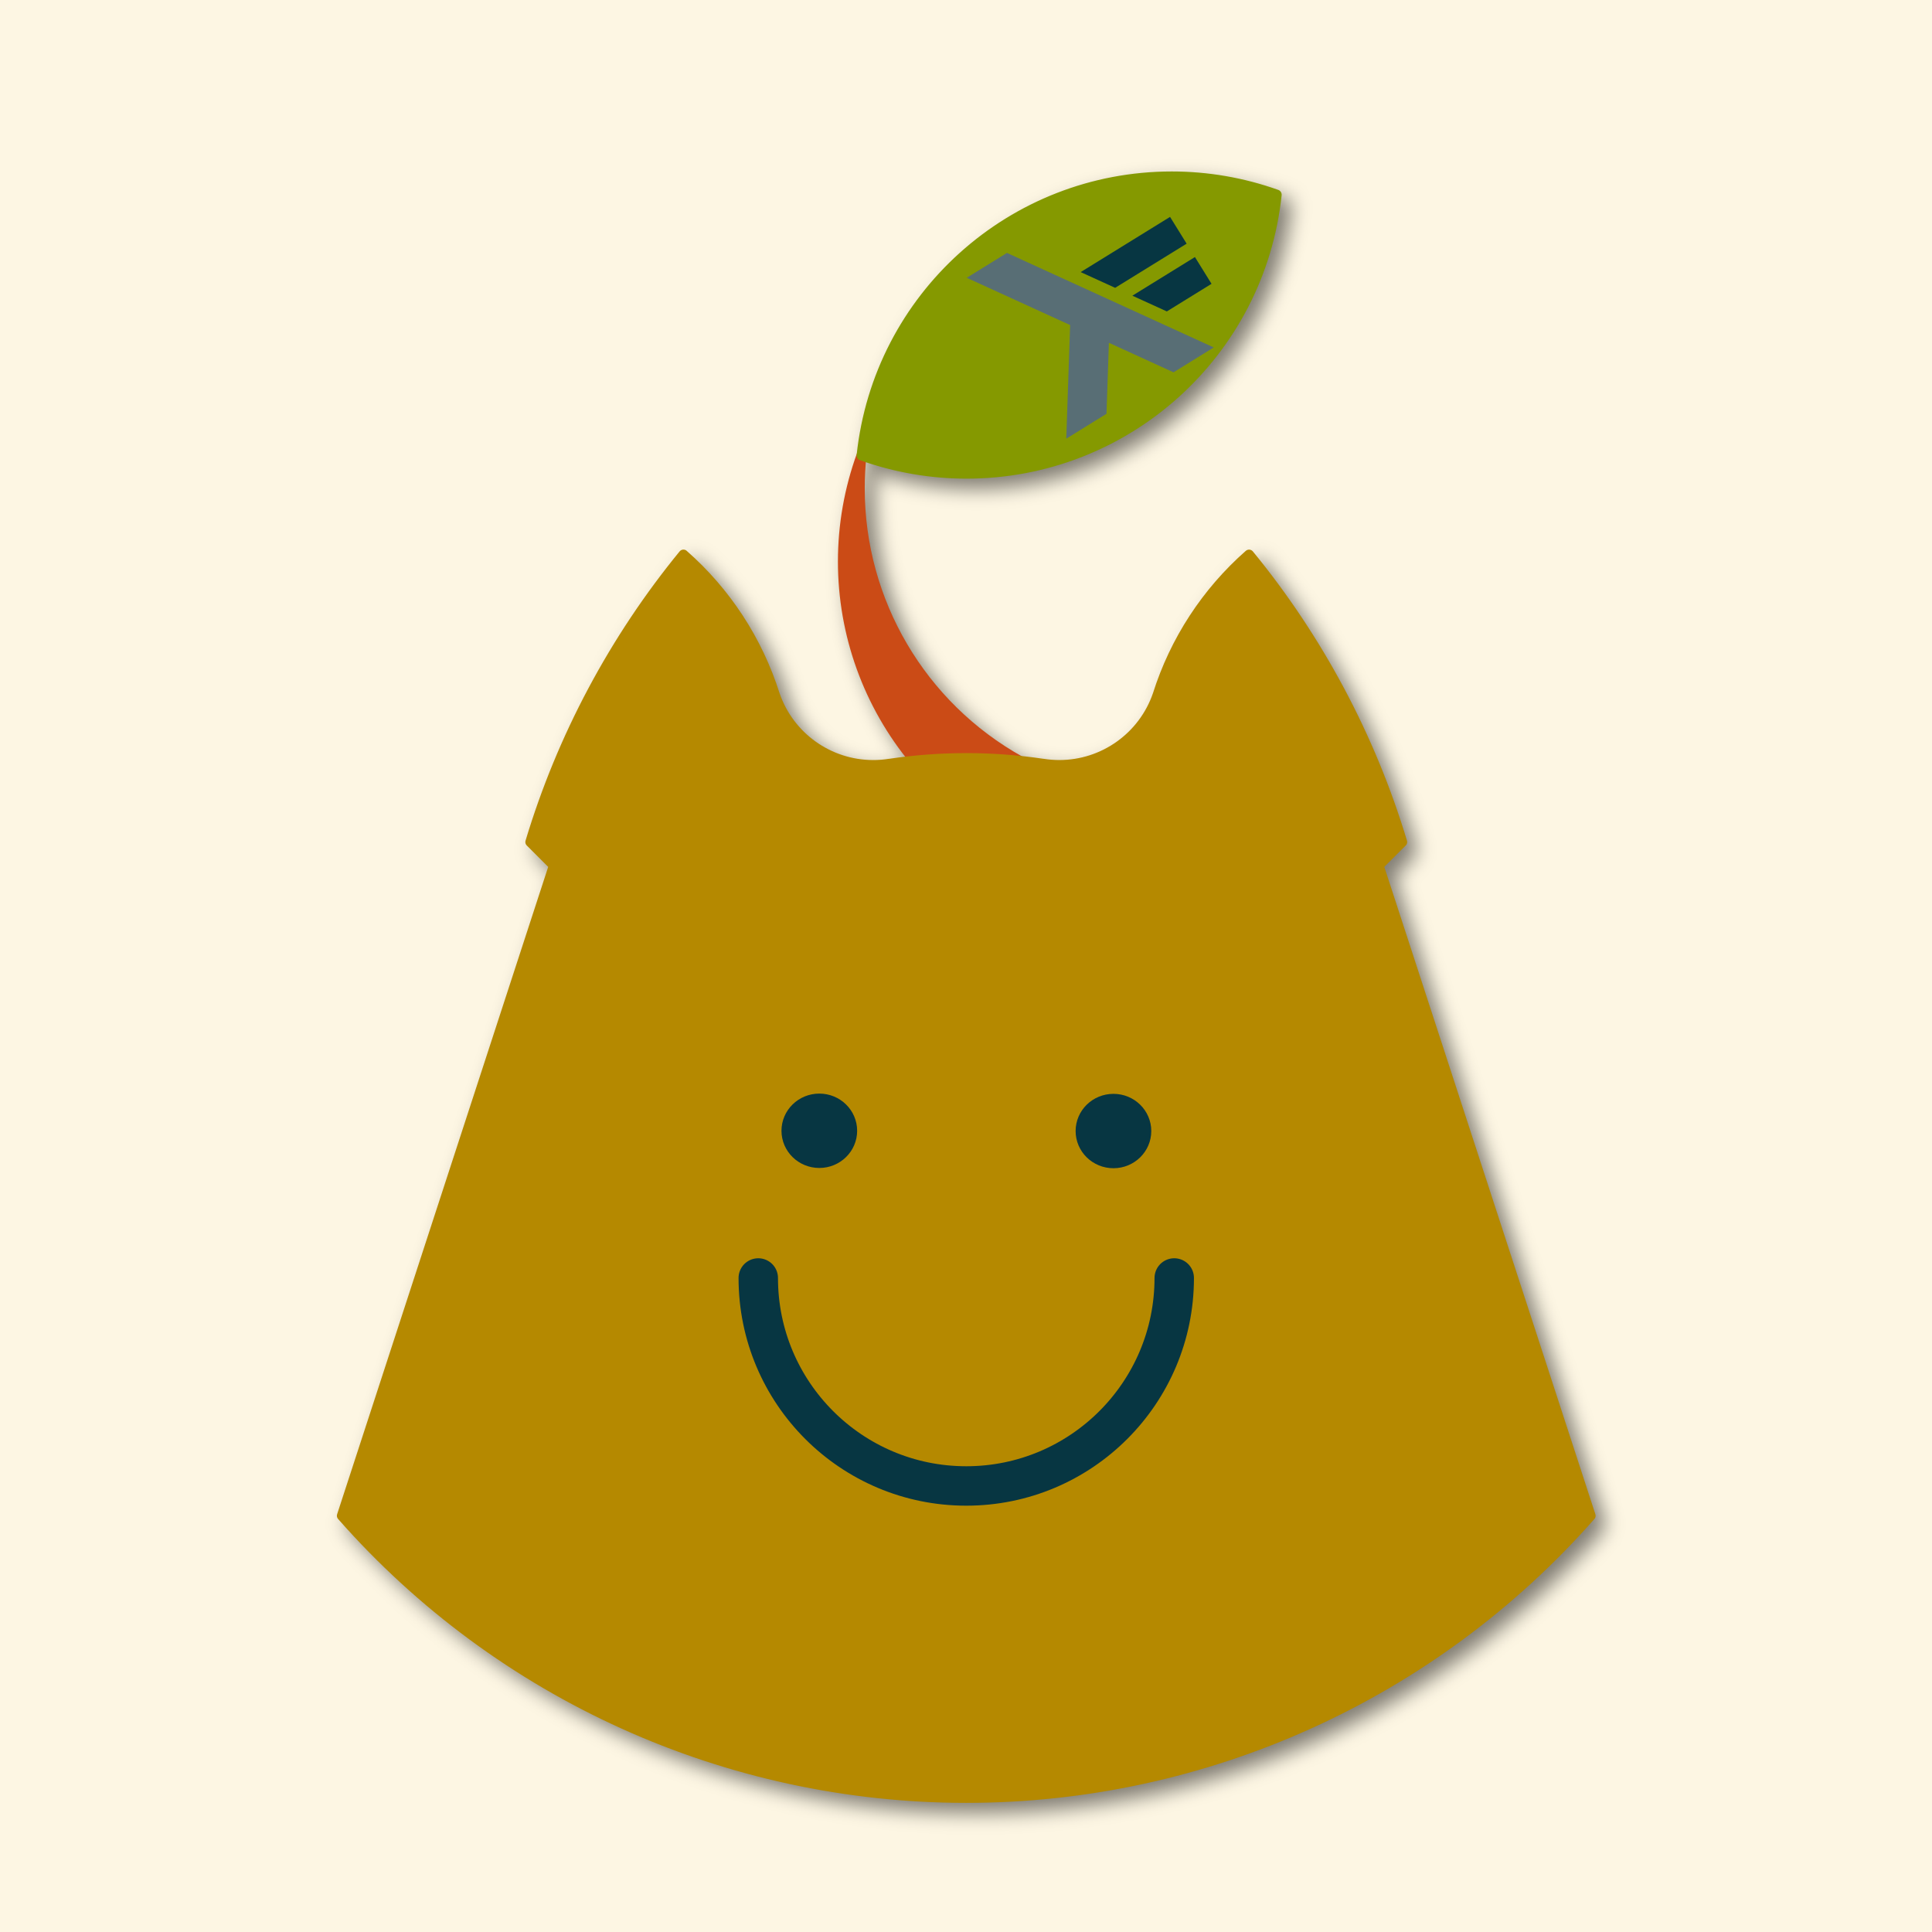
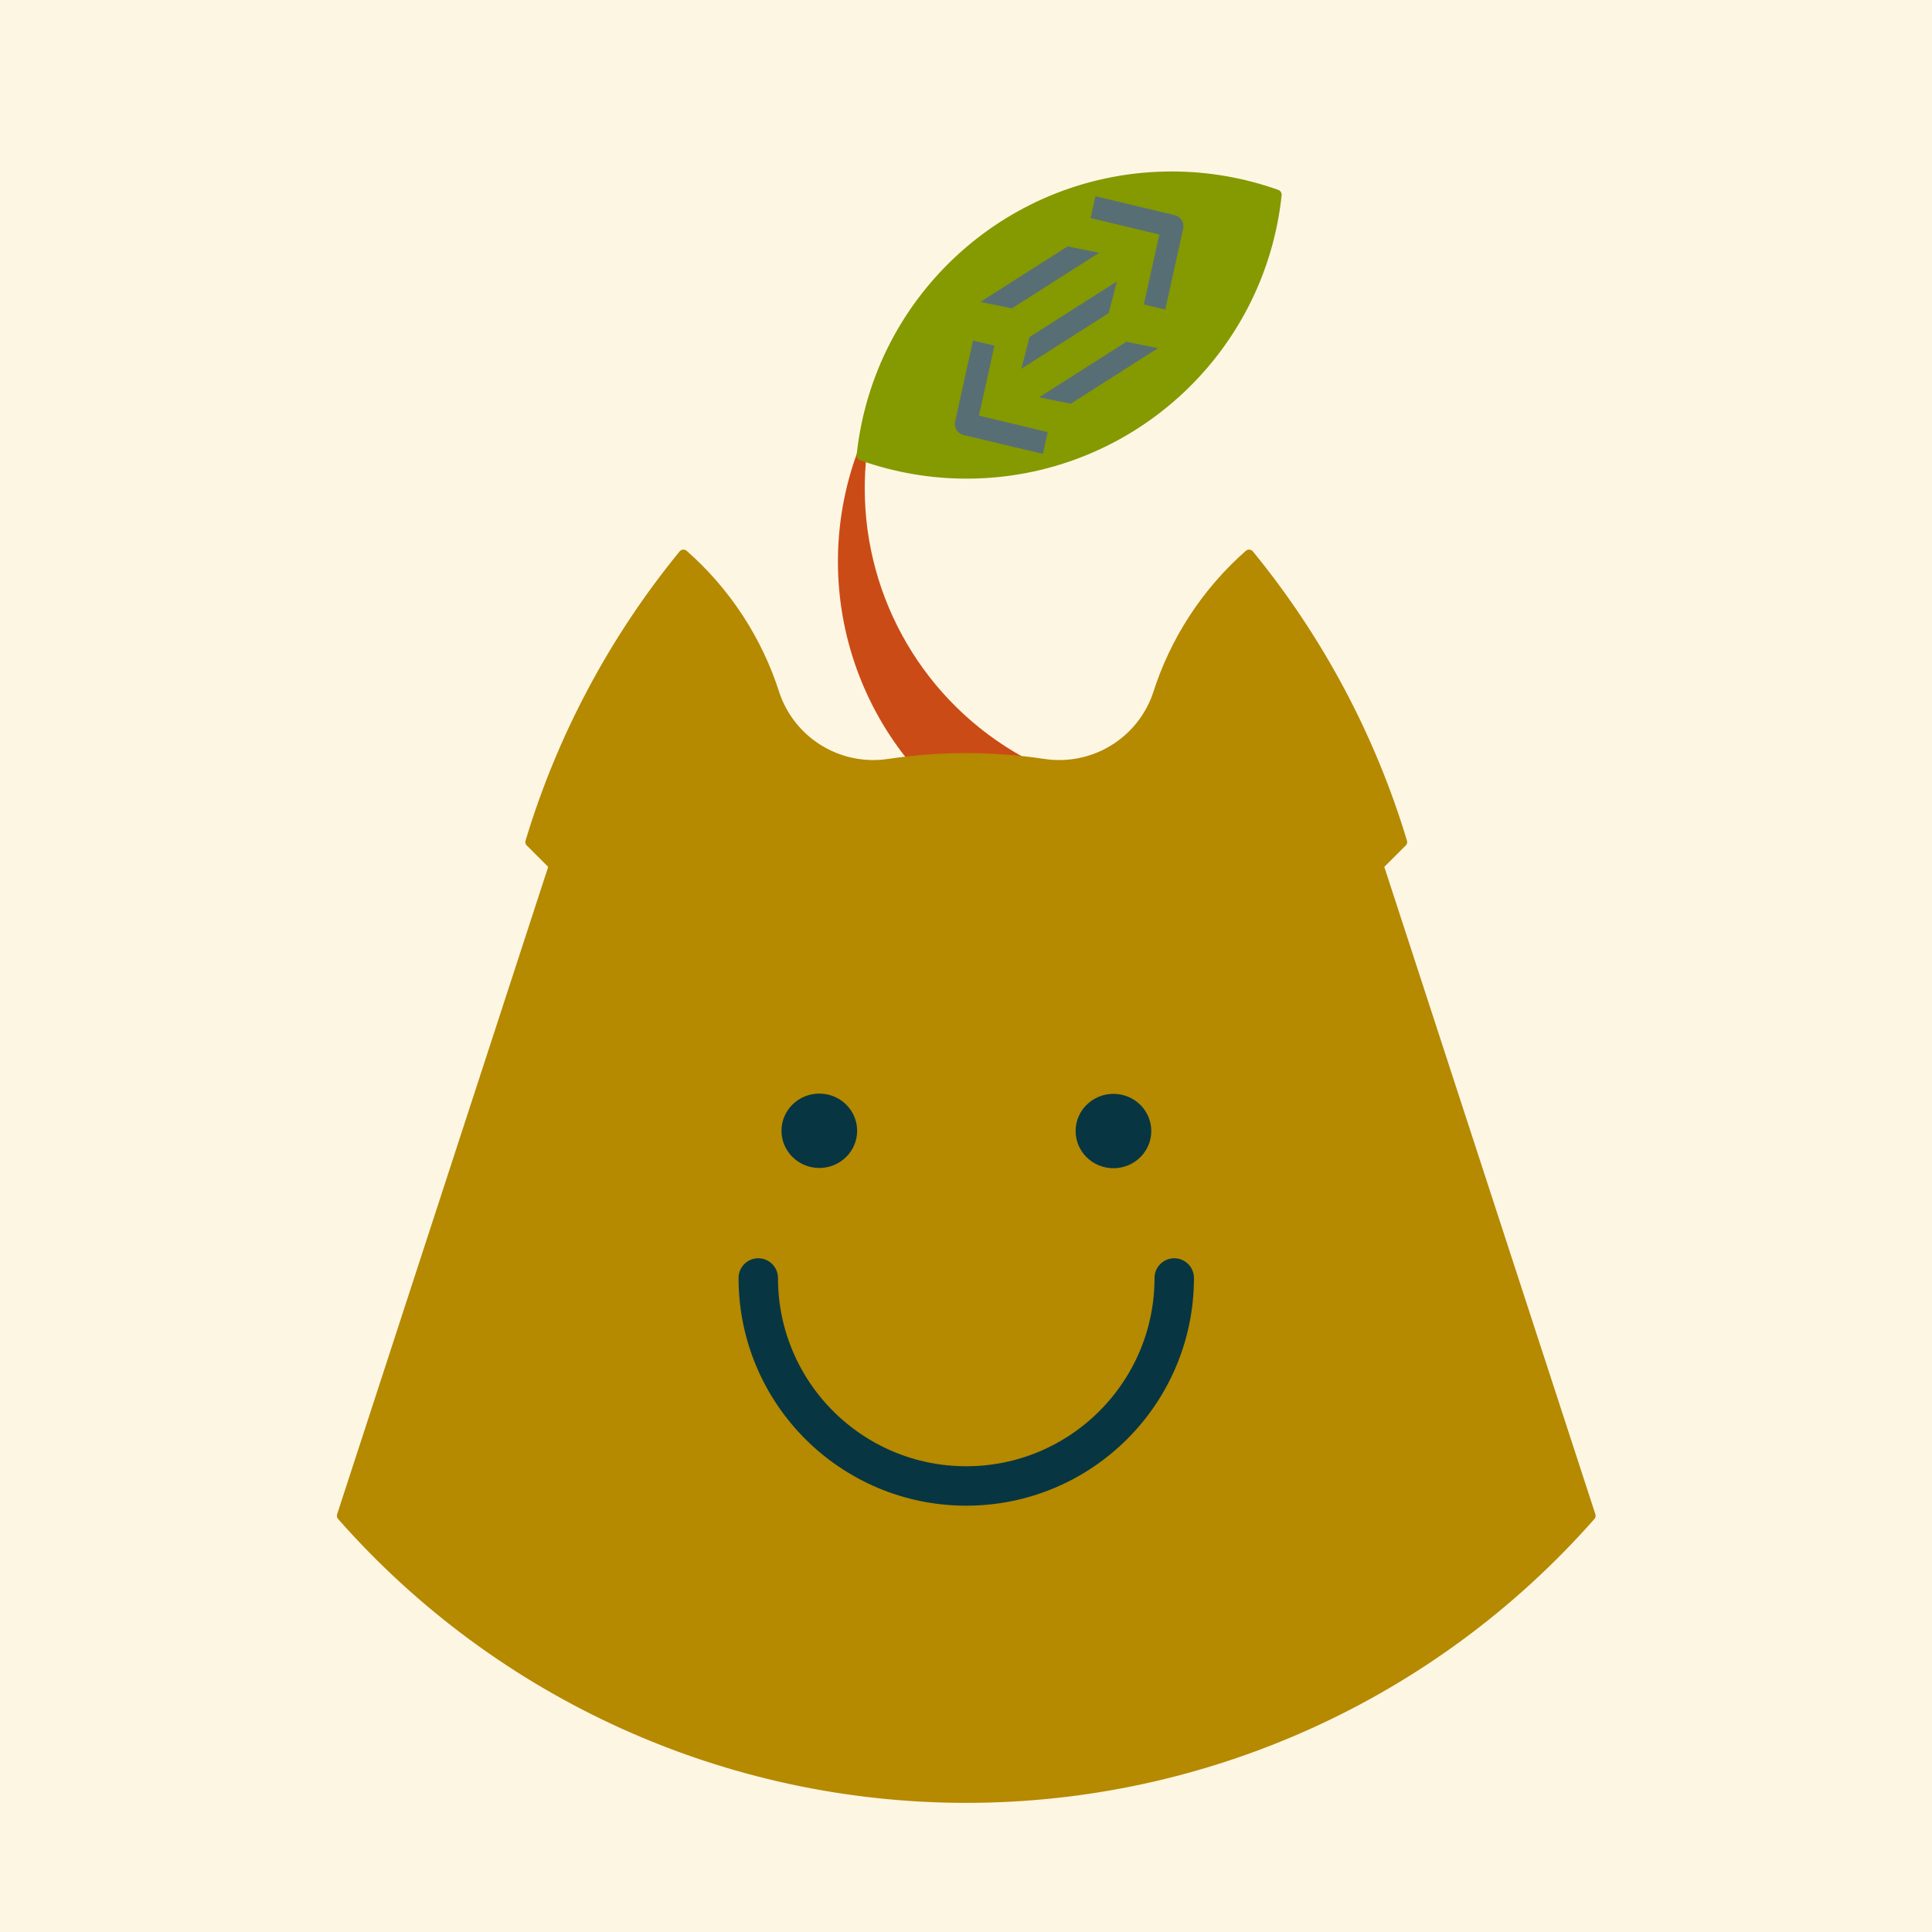
<svg xmlns="http://www.w3.org/2000/svg" xmlns:ns1="http://www.openswatchbook.org/uri/2009/osb" viewBox="0 0 196 196" version="1.1" id="svg28" width="196" height="196">
  <defs id="defs2">
    <linearGradient ns1:paint="solid" id="linearGradient2983">
      <stop id="stop2981" offset="0" style="stop-color:#333333;stop-opacity:1;" />
    </linearGradient>
    <clipPath clipPathUnits="userSpaceOnUse" id="clipPath1642">
      <g id="g1656" transform="matrix(0.136008,-0.0841443,0.0841443,0.136008,75.966,158.3822)" style="stroke-width:23.635;stroke-miterlimit:4;stroke-dasharray:none">
        <g style="fill:#666666;stroke-width:23.635;stroke-miterlimit:4;stroke-dasharray:none" id="g1650">
          <path d="M 0,120 40,60 0,0 h 30 l 40,60 -40,60" id="path1644" style="stroke-width:23.635;stroke-miterlimit:4;stroke-dasharray:none" />
          <path d="M 136.667,85 123.333,65 H 170 v 20" id="path1646" style="stroke-width:23.635;stroke-miterlimit:4;stroke-dasharray:none" />
          <path d="M 116.667,55 103.333,35 H 170 v 20" id="path1648" style="stroke-width:23.635;stroke-miterlimit:4;stroke-dasharray:none" />
        </g>
        <g style="fill:#999999;stroke-width:23.635;stroke-miterlimit:4;stroke-dasharray:none" id="g1654">
          <path d="M 40,120 80,60 40,0 h 30 l 80,120 H 120 L 95,82.5 70,120" id="path1652" style="stroke-width:23.635;stroke-miterlimit:4;stroke-dasharray:none" />
        </g>
      </g>
    </clipPath>
    <clipPath clipPathUnits="userSpaceOnUse" id="clipPath1720">
      <path id="path1722" style="opacity:0.249;fill:#000080;fill-rule:evenodd;stroke:#cb4b16;stroke-width:0.1;stroke-linecap:square;stroke-miterlimit:4;stroke-dasharray:none;stop-color:#000000" d="M 0.006,-55.035 73.113,61.838 17.099,152.377 51.703,173.786 97.174,100.289 116.203,130.716 195.466,185.11 79.274,-0.624 Z" />
    </clipPath>
    <clipPath clipPathUnits="userSpaceOnUse" id="clipPath1757">
      <rect style="opacity:0.249;fill:#000080;fill-rule:evenodd;stroke:#cb4b16;stroke-width:0.1;stroke-linecap:square;stroke-miterlimit:4;stroke-dasharray:none;stop-color:#000000" id="rect1759" width="170.855" height="82.034" x="37.256" y="-147.814" transform="rotate(57.52956)" />
    </clipPath>
-     <filter style="color-interpolation-filters:sRGB;" id="filter1086">
-       <feFlood flood-opacity="0.498" flood-color="rgb(0,0,0)" result="flood" id="feFlood1076" />
-       <feComposite in="flood" in2="SourceGraphic" operator="in" result="composite1" id="feComposite1078" />
-       <feGaussianBlur in="composite1" stdDeviation="1" result="blur" id="feGaussianBlur1080" />
-       <feOffset dx="1" dy="1" result="offset" id="feOffset1082" />
-       <feComposite in="SourceGraphic" in2="offset" operator="over" result="composite2" id="feComposite1084" />
-     </filter>
  </defs>
  <g id="layer4" style="display:inline" transform="translate(16.6687,-126.8343)">
    <rect style="display:inline;opacity:1;fill:#fdf6e3;fill-opacity:1;stroke:none;stroke-width:1;stroke-linecap:round" id="rect992" width="196" height="196" x="-16.669" y="126.834" />
  </g>
-   <g id="g3035" style="display:none;opacity:1" transform="translate(16.6687,-126.8343)">
+   <g id="g3035" style="display:inline;opacity:1" transform="translate(16.6687,-126.8343)">
    <path style="display:inline;opacity:0.253;fill:none;stroke:#000000;stroke-width:1;stroke-linecap:round;stroke-miterlimit:4;stroke-dasharray:none" d="m 187.687,-211.195 v -105.5 h 105.5 v 105.5 z" id="path991" />
    <path style="display:inline;opacity:0.253;fill:none;stroke:#000000;stroke-width:1;stroke-linecap:round;stroke-miterlimit:4;stroke-dasharray:none" d="m 177.137,-253.395 a 10.55,10.55 0 0 1 10.55,10.55 10.55,10.55 0 0 1 -10.55,10.55 10.55,10.55 0 0 1 -10.55,-10.55 10.55,10.55 0 0 1 10.55,-10.55" id="path989" />
    <path style="display:inline;opacity:0.253;fill:none;stroke:#000000;stroke-width:1;stroke-linecap:round;stroke-miterlimit:4;stroke-dasharray:none" d="m 166.587,-232.295 v -21.1 h 21.1 v 21.1 z" id="path986" />
    <path style="display:inline;opacity:0.253;fill:none;stroke:#000000;stroke-width:1;stroke-linecap:round;stroke-miterlimit:4;stroke-dasharray:none" d="m 208.787,-211.195 a 84.4,84.4 0 0 1 84.4,84.4 84.4,84.4 0 0 1 -84.4,84.4 84.4,84.4 0 0 1 -84.4,-84.4 84.4,84.4 0 0 1 84.4,-84.4" id="path984" />
    <path style="display:inline;opacity:0.253;fill:none;stroke:#000000;stroke-width:1;stroke-linecap:round;stroke-miterlimit:4;stroke-dasharray:none" d="m 156.037,-316.695 a 31.65,31.65 0 0 1 31.65,31.65 31.65,31.65 0 0 1 -31.65,31.65 31.65,31.65 0 0 1 -31.65,-31.65 31.65,31.65 0 0 1 31.65,-31.65" id="path982" />
    <path style="display:inline;opacity:0.253;fill:none;stroke:#000000;stroke-width:1;stroke-linecap:round;stroke-miterlimit:4;stroke-dasharray:none" d="m 145.487,-253.395 a 21.1,21.1 0 0 1 21.1,21.1 21.1,21.1 0 0 1 -21.1,21.1 21.1,21.1 0 0 1 -21.1,-21.1 21.1,21.1 0 0 1 21.1,-21.1" id="path980" />
    <path style="display:inline;opacity:0.253;fill:none;stroke:#000000;stroke-width:1;stroke-linecap:round;stroke-miterlimit:4;stroke-dasharray:none" d="M 124.387,-42.395 V -211.195 H 293.187 V -42.395 Z" id="path978" />
    <path style="display:inline;opacity:0.253;fill:none;stroke:#000000;stroke-width:1;stroke-linecap:round;stroke-miterlimit:4;stroke-dasharray:none" d="m 124.387,-253.395 v -63.3 h 63.3 v 63.3 z" id="path976" />
    <path style="display:inline;opacity:0.253;fill:none;stroke:#000000;stroke-width:1;stroke-linecap:round;stroke-miterlimit:4;stroke-dasharray:none" d="m 124.387,-211.195 v -42.2 h 42.2 v 42.2 z" id="path3033" />
    <circle cy="204.172" cx="32.822" id="ellipse1112" style="display:inline;opacity:0.15;fill:none;stroke:#000000;stroke-width:1;stroke-linecap:round;stroke-miterlimit:4;stroke-dasharray:none" r="0" />
    <circle cy="204.172" cx="32.822" id="ellipse1114" style="display:inline;opacity:0.15;fill:none;stroke:#000000;stroke-width:1;stroke-linecap:round;stroke-miterlimit:4;stroke-dasharray:none" r="0" />
    <path style="display:inline;opacity:0.253;fill:none;stroke:#000000;stroke-width:1;stroke-linecap:round;stroke-miterlimit:4;stroke-dasharray:none" d="m 187.687,-211.195 v -105.5 h 105.5 v 105.5 z" id="path936" />
    <path style="display:inline;opacity:0.253;fill:none;stroke:#000000;stroke-width:1;stroke-linecap:round;stroke-miterlimit:4;stroke-dasharray:none" d="m 208.787,-211.195 a 84.4,84.4 0 0 1 84.4,84.4 84.4,84.4 0 0 1 -84.4,84.4 84.4,84.4 0 0 1 -84.4,-84.4 84.4,84.4 0 0 1 84.4,-84.4" id="path938" />
  </g>
  <g id="g997" style="display:none" transform="translate(16.6687,-126.8343)">
    <ellipse style="display:inline;opacity:0.15;fill:none;stroke:#000000;stroke-width:1;stroke-linecap:round;stroke-miterlimit:4;stroke-dasharray:none" id="ellipse943" cx="81.331" cy="224.834" rx="84.4" ry="84.4" />
    <path d="m 124.387,-211.195 v -42.2 h 42.2 v 42.2 z m 0,-42.2 v -63.3 h 63.3 v 63.3 z m 0,211 v -168.8 h 168.8 v 168.8 z m 21.1,-211 a 21.1,21.1 0 0 1 21.1,21.1 21.1,21.1 0 0 1 -21.1,21.1 21.1,21.1 0 0 1 -21.1,-21.1 21.1,21.1 0 0 1 21.1,-21.1 m 10.55,-63.3 a 31.65,31.65 0 0 1 31.65,31.65 31.65,31.65 0 0 1 -31.65,31.65 31.65,31.65 0 0 1 -31.65,-31.65 31.65,31.65 0 0 1 31.65,-31.65 m 52.75,105.5 a 84.4,84.4 0 0 1 84.4,84.4 84.4,84.4 0 0 1 -84.4,84.4 84.4,84.4 0 0 1 -84.4,-84.4 84.4,84.4 0 0 1 84.4,-84.4 m -42.2,-21.1 v -21.1 h 21.1 v 21.1 z m 10.55,-21.1 a 10.55,10.55 0 0 1 10.55,10.55 10.55,10.55 0 0 1 -10.55,10.55 10.55,10.55 0 0 1 -10.55,-10.55 10.55,10.55 0 0 1 10.55,-10.55 m 10.55,42.2 v -105.5 h 105.5 v 105.5 z m 52.75,-105.5 a 52.75,52.75 0 0 1 52.75,52.75 52.75,52.75 0 0 1 -52.75,52.75 52.75,52.75 0 0 1 -52.75,-52.75 52.75,52.75 0 0 1 52.75,-52.75" style="display:inline;opacity:0.253;fill:none;stroke:#000000;stroke-width:1;stroke-linecap:round;stroke-miterlimit:4;stroke-dasharray:none" id="path973" />
  </g>
  <g id="layer14" style="display:none" transform="translate(16.6687,-126.8343)">
    <g id="layer11" style="display:inline">
      <ellipse style="display:inline;opacity:0.15;fill:none;stroke:#000000;stroke-width:1;stroke-linecap:round;stroke-miterlimit:4;stroke-dasharray:none" id="ellipse1210" cx="100.488" cy="183.799" rx="31.65" ry="31.65" />
      <ellipse style="display:inline;opacity:0.15;fill:none;stroke:#000000;stroke-width:1;stroke-linecap:round;stroke-miterlimit:4;stroke-dasharray:none" id="ellipse1213" cx="102.208" cy="176.38" rx="31.65" ry="31.65" />
    </g>
    <g id="layer6" style="display:inline">
      <ellipse style="display:inline;opacity:0.15;fill:none;stroke:#000000;stroke-width:1;stroke-linecap:round;stroke-miterlimit:4;stroke-dasharray:none" id="ellipse1076" cx="102.208" cy="176.38" rx="31.65" ry="31.65" />
      <ellipse ry="31.65" rx="31.65" cy="143.243" cx="81.383" id="ellipse1078" style="display:inline;opacity:0.15;fill:none;stroke:#000000;stroke-width:1;stroke-linecap:round;stroke-miterlimit:4;stroke-dasharray:none" />
      <ellipse style="display:inline;opacity:0.15;fill:none;stroke:#000000;stroke-width:1;stroke-linecap:round;stroke-miterlimit:4;stroke-dasharray:none" id="ellipse1282" cx="100.488" cy="183.799" rx="31.65" ry="31.65" />
    </g>
    <g id="layer7" style="display:inline">
      <ellipse style="display:inline;opacity:0.15;fill:none;stroke:#000000;stroke-width:1;stroke-linecap:round;stroke-miterlimit:4;stroke-dasharray:none" id="ellipse1000" cx="81.357" cy="256.484" rx="52.75" ry="52.75" />
      <ellipse style="display:inline;opacity:0.15;fill:none;stroke:#000000;stroke-width:1;stroke-linecap:round;stroke-miterlimit:4;stroke-dasharray:none" id="ellipse1002" cx="81.357" cy="224.834" rx="84.4" ry="84.4" />
      <ellipse style="display:inline;opacity:0.15;fill:none;stroke:#000000;stroke-width:1;stroke-linecap:round;stroke-miterlimit:4;stroke-dasharray:none" id="ellipse1004" cx="81.357" cy="256.484" rx="21.1" ry="21.1" />
      <path style="display:inline;opacity:0.15;fill:#ff00ff;stroke:#000000;stroke-width:1px;stroke-linecap:butt;stroke-linejoin:miter;stroke-opacity:1" d="m 81.357,412.663 1e-6,-312.357" id="path1006" />
      <path d="M 90.242,203.868" style="display:inline;opacity:0.15;fill:none;stroke:#000000;stroke-width:1;stroke-linecap:round;stroke-miterlimit:4;stroke-dasharray:none;stroke-opacity:1" id="path1008" />
      <path id="path1010" d="M 69.065,203.705" style="display:inline;opacity:0.15;fill:none;stroke:#000000;stroke-width:1;stroke-linecap:round;stroke-miterlimit:4;stroke-dasharray:none;stroke-opacity:1" />
      <ellipse style="display:inline;opacity:0.15;fill:none;stroke:#000000;stroke-width:1;stroke-linecap:round;stroke-miterlimit:4;stroke-dasharray:none" id="ellipse1012" cx="-44.769" cy="236.588" rx="84.4" ry="84.4" transform="scale(-1,1)" />
      <path style="display:inline;opacity:0.15;fill:#ff00ff;stroke:#000000;stroke-width:1px;stroke-linecap:butt;stroke-linejoin:miter;stroke-opacity:1" d="M -29.078,146.049 191.792,366.919" id="path1014" />
      <ellipse ry="31.65" rx="31.65" cy="206.858" cx="31.765" id="ellipse1016" style="display:inline;opacity:0.15;fill:none;stroke:#000000;stroke-width:1;stroke-linecap:round;stroke-miterlimit:4;stroke-dasharray:none" />
      <ellipse style="display:inline;opacity:0.15;fill:none;stroke:#000000;stroke-width:1;stroke-linecap:round;stroke-miterlimit:4;stroke-dasharray:none" id="ellipse1018" cx="117.945" cy="236.588" rx="84.4" ry="84.4" />
      <path style="display:inline;opacity:0.15;fill:#ff00ff;stroke:#000000;stroke-width:1px;stroke-linecap:butt;stroke-linejoin:miter;stroke-opacity:1" d="M 191.792,146.049 -29.078,366.919" id="path1020" />
      <ellipse ry="31.65" rx="31.65" cy="206.858" cx="-130.949" id="ellipse1022" style="display:inline;opacity:0.15;fill:none;stroke:#000000;stroke-width:1;stroke-linecap:round;stroke-miterlimit:4;stroke-dasharray:none" transform="scale(-1,1)" />
      <path style="display:inline;opacity:0.15;fill:none;stroke:#000000;stroke-width:1;stroke-linecap:round;stroke-miterlimit:4;stroke-dasharray:none" d="m 71.92,183.34 a 10.55,10.55 0 0 1 10.55,10.55 10.55,10.55 0 0 1 -10.55,10.55 A 10.55,10.55 0 0 1 61.37,193.89 10.55,10.55 0 0 1 71.92,183.34" id="path1024" />
      <path style="display:inline;opacity:0.15;fill:none;stroke:#000000;stroke-width:1;stroke-linecap:round;stroke-miterlimit:4;stroke-dasharray:none" d="m 90.794,183.34 a 10.55,10.55 0 0 0 -10.55,10.55 10.55,10.55 0 0 0 10.55,10.55 10.55,10.55 0 0 0 10.55,-10.55 A 10.55,10.55 0 0 0 90.794,183.34" id="path979" />
    </g>
  </g>
  <g id="layer2" style="display:inline;opacity:1" transform="translate(16.6687,-126.8343)">
    <g id="g979" style="display:inline">
      <g id="layer12" style="display:inline" />
-       <g id="layer13" style="display:inline" />
+       <g id="layer13" style="display:inline">
+         <path id="path1253" style="display:inline;opacity:1;fill:none;stroke:#cb4b16;stroke-width:1;stroke-linecap:round;stroke-miterlimit:4;stroke-dasharray:none;stroke-opacity:1" d="m 86.821,204.038 a 31.65,31.65 0 0 1 -16.263,-27.658 31.65,31.65 0 0 1 0.182,-3.39 m 5.384,31.011 a 31.65,31.65 0 0 1 -7.286,-20.202 31.65,31.65 0 0 1 1.903,-10.809" />
+       </g>
+       <path style="opacity:1;fill:#cb4b16;fill-opacity:1;fill-rule:evenodd;stroke:none;stroke-width:2;stroke-linecap:round;stroke-linejoin:miter;stroke-miterlimit:4;stroke-dasharray:none;stroke-opacity:1;stop-color:#000000" d="m 74.862,202.375 c -1.36,-1.804 -2.125,-3.189 -3.106,-5.3 -2.686,-5.784 -3.559,-12.202 -2.486,-18.489 0.11,-0.647 1.068,-3.976 1.102,-4.066 0.027,-0.071 0.202,2.747 0.205,2.941 0.015,1.063 0.172,2.814 0.433,4.248 0.544,2.985 1.187,5.33 2.518,8.058 1.435,2.94 2.807,5.226 5.075,7.699 1.502,1.638 3.82,3.76 5.596,4.943 0.282,0.188 2.587,1.602 2.58,1.608 -4.85,-0.087 -5.83,-0.112 -10.661,-0.02 l -0.545,-0.677 z" id="path1270" />
    </g>
    <g id="g1057" style="display:inline">
-       <g id="layer8" style="display:inline" />
-       <g id="layer9" style="display:inline" />
-       <g id="g1137" style="display:inline" />
+       <g id="layer8" style="display:inline">
+         <path style="opacity:1;fill:#859900;fill-opacity:1;fill-rule:evenodd;stroke:none;stroke-width:1;stroke-linecap:round;stroke-linejoin:miter;stop-color:#000000" d="m 72.144,173.514 c -0.94,-0.292 -1.439,-0.235 -1.408,-0.478 1.054,-8.344 5.466,-16.709 12.184,-21.749 4.36,-3.271 9.08,-5.506 14.46,-6.186 2.321,-0.353 3.756,-0.352 6.853,-0.306 2.495,0.233 4.612,0.461 6.873,1.212 l 1.749,0.581 -0.158,1.247 c -0.563,4.456 -2.244,8.725 -4.702,12.538 -3.531,5.479 -8.704,9.82 -14.772,12.221 -2.93,1.16 -6.58,2.013 -9.767,2.231 -4.375,-0.016 -6.002,0.235 -11.313,-1.311 z" id="path1200" />
+       </g>
+       <g id="layer9" style="display:inline">
+         <path id="path1102" style="display:inline;opacity:1;fill:none;stroke:#859900;stroke-width:1;stroke-linecap:round;stroke-miterlimit:4;stroke-dasharray:none;stroke-opacity:1" d="m 112.856,146.587 a 31.65,31.65 0 0 1 -31.473,28.305 31.65,31.65 0 0 1 -10.639,-1.842 m -0.009,-0.015 a 31.65,31.65 0 0 1 31.473,-28.305 31.65,31.65 0 0 1 10.64,1.842" />
+       </g>
+       <g id="layer10">
+         <path d="m 97.599,161.508 -8.853,5.637 3.206,0.647 8.854,-5.637 z m -10.644,2.73 8.853,-5.637 0.826,-3.214 -8.853,5.637 z m 4.681,-12.406 -8.853,5.637 3.205,0.648 8.853,-5.637 z m -7.417,10.072 -2.173,-0.518 -1.818,8.209 a 1.126,1.102 79.271 0 0 0.146,0.857 1.136,1.111 79.27 0 0 0.695,0.508 l 8.06,1.92 0.49,-2.213 -6.975,-1.666 z m 18.3,-13.239 -8.057,-1.921 -0.49,2.213 6.973,1.667 -1.57,7.1 2.173,0.518 1.816,-8.206 a 1.136,1.111 79.27 0 0 -0.148,-0.864 c -0.16,-0.258 -0.406,-0.437 -0.696,-0.506" id="path1144" style="fill:#586e75;fill-opacity:1;stroke-width:1" />
+       </g>
    </g>
    <g id="layer1" style="display:inline">
-       <g id="layer3" style="display:inline" />
-       <g id="layer5" style="display:inline;opacity:1" />
+       <g id="layer3" style="display:inline">
+         <path id="path953" d="m 79.214,309.207 c -18.045,-0.552 -34.675,-6.093 -50.282,-18.283 -3.613,-2.822 -11.043,-9.948 -10.888,-10.424 l 21.356,-65.858 -0.935,-1.013 -1.27,-1.335 0.819,-2.804 c 2.077,-7.107 5.398,-13.055 9.243,-19.008 1.597,-2.473 5.314,-7.261 5.556,-7.261 0.225,0 4.216,4.391 5.097,5.8 0.952,1.522 2.842,4.809 3.282,6.185 0.678,2.119 1.418,3.747 2.336,5.077 1.496,2.169 3.69,3.453 6.336,3.955 0.322,0.061 1.418,0.27 3.024,0.158 2.046,-0.143 4.905,-0.628 7.895,-0.658 3.62,-0.037 7.371,0.615 10.087,0.702 1.91,0.062 4.124,-0.831 4.437,-1.014 1.548,-0.901 3.364,-2.024 4.307,-3.747 1.499,-2.74 1.258,-2.418 2.109,-4.967 1.125,-3.371 3.675,-6.532 6.322,-9.697 0.493,-0.589 2.086,-2.156 2.167,-1.724 0.054,0.289 4.626,6.199 6.688,9.481 3.254,5.18 7.491,14.064 8.367,18.447 l 0.312,1.127 -1.061,1.039 -1.277,1.282 21.466,66.16 c -8.01,9.185 -18.126,16.231 -28.793,21.008 -7.609,3.408 -15.49,5.606 -23.127,6.848 -3.51,0.479 -10.03,0.632 -13.571,0.523 z" style="display:inline;opacity:1;fill:#b58900;fill-opacity:1;stroke:none;stroke-width:1;stroke-linecap:round" />
+       </g>
+       <g id="layer5" style="display:inline;opacity:1">
+         <path id="path1069" style="display:inline;opacity:1;fill:none;stroke:#b58900;stroke-width:1;stroke-linecap:round;stroke-miterlimit:4;stroke-dasharray:none;stroke-opacity:1" d="m 89.144,204.31 a 10.55,10.55 0 0 0 1.65,0.13 10.55,10.55 0 0 0 9.98,-7.128 m 9.27,-14.216 a 31.65,31.65 0 0 0 -9.27,14.217 m -11.632,7 a 52.75,52.75 0 0 0 -7.785,-0.578 52.75,52.75 0 0 0 -0.025,10e-6 m -7.761,0.576 a 10.55,10.55 0 0 1 -1.65,0.13 10.55,10.55 0 0 1 -9.98,-7.128 m -9.27,-14.216 a 31.65,31.65 0 0 1 9.27,14.217 m 11.632,7 a 52.75,52.75 0 0 1 7.785,-0.578 52.75,52.75 0 0 1 0.025,10e-6 m 44.203,8.523 c -3.199,-10.63 -8.505,-20.577 -15.538,-29.166 M 81.331,309.234 c 0.009,0 0.017,0 0.026,0 24.248,0 47.324,-10.429 63.347,-28.628 m -19.119,-68.35 -2.333,2.331 m 21.452,66.019 -21.506,-65.963 M 37.128,212.257 c 3.199,-10.63 8.505,-20.577 15.538,-29.166 m 28.716,126.143 c -0.009,0 -0.017,0 -0.026,0 -24.248,0 -47.324,-10.429 -63.347,-28.628 m 19.119,-68.35 2.333,2.331 m -21.452,66.019 21.506,-65.963" />
+       </g>
    </g>
    <g id="g986" style="display:inline">
-       <g id="g966" style="filter:url(#filter1086)">
-         <path id="path1253" style="display:inline;opacity:1;fill:none;stroke:#cb4b16;stroke-width:1;stroke-linecap:round;stroke-miterlimit:4;stroke-dasharray:none;stroke-opacity:1" d="m 86.821,204.038 a 31.65,31.65 0 0 1 -16.263,-27.658 31.65,31.65 0 0 1 0.182,-3.39 m 5.384,31.011 a 31.65,31.65 0 0 1 -7.286,-20.202 31.65,31.65 0 0 1 1.903,-10.809" />
-         <path style="display:inline;opacity:1;fill:#cb4b16;fill-opacity:1;fill-rule:evenodd;stroke:none;stroke-width:2;stroke-linecap:round;stroke-linejoin:miter;stroke-miterlimit:4;stroke-dasharray:none;stroke-opacity:1;stop-color:#000000" d="m 74.862,202.375 c -1.36,-1.804 -2.125,-3.189 -3.106,-5.3 -2.686,-5.784 -3.559,-12.202 -2.486,-18.489 0.11,-0.647 1.068,-3.976 1.102,-4.066 0.027,-0.071 0.202,2.747 0.205,2.941 0.015,1.063 0.172,2.814 0.433,4.248 0.544,2.985 1.187,5.33 2.518,8.058 1.435,2.94 2.807,5.226 5.075,7.699 1.502,1.638 3.82,3.76 5.596,4.943 0.282,0.188 2.587,1.602 2.58,1.608 -4.85,-0.087 -5.83,-0.112 -10.661,-0.02 l -0.545,-0.677 z" id="path1270" />
-         <path style="display:inline;opacity:1;fill:#859900;fill-opacity:1;fill-rule:evenodd;stroke:none;stroke-width:1;stroke-linecap:round;stroke-linejoin:miter;stop-color:#000000" d="m 72.144,173.514 c -0.94,-0.292 -1.439,-0.235 -1.408,-0.478 1.054,-8.344 5.466,-16.709 12.184,-21.749 4.36,-3.271 9.08,-5.506 14.46,-6.186 2.321,-0.353 3.756,-0.352 6.853,-0.306 2.495,0.233 4.612,0.461 6.873,1.212 l 1.749,0.581 -0.158,1.247 c -0.563,4.456 -2.244,8.725 -4.702,12.538 -3.531,5.479 -8.704,9.82 -14.772,12.221 -2.93,1.16 -6.58,2.013 -9.767,2.231 -4.375,-0.016 -6.002,0.235 -11.313,-1.311 z" id="path1200" />
-         <path id="path1102" style="display:inline;opacity:1;fill:none;stroke:#859900;stroke-width:1;stroke-linecap:round;stroke-miterlimit:4;stroke-dasharray:none;stroke-opacity:1" d="m 112.856,146.587 a 31.65,31.65 0 0 1 -31.473,28.305 31.65,31.65 0 0 1 -10.639,-1.842 m -0.009,-0.015 a 31.65,31.65 0 0 1 31.473,-28.305 31.65,31.65 0 0 1 10.64,1.842" />
-         <g id="g1135" transform="matrix(0.136008,-0.08400708,0.0841443,0.1357862,75.966,158.3667)" style="display:inline;opacity:1;fill:#073642;fill-opacity:1;stroke-width:23.654;stroke-miterlimit:4;stroke-dasharray:none" clip-path="url(#clipPath1757)">
-           <g style="fill:#073642;fill-opacity:1;stroke-width:23.654;stroke-miterlimit:4;stroke-dasharray:none" id="g1129">
-             <path d="M 0,120 40,60 0,0 h 30 l 40,60 -40,60" id="path1123" style="fill:#073642;fill-opacity:1;stroke-width:23.654;stroke-miterlimit:4;stroke-dasharray:none" />
-             <path d="M 136.667,85 123.333,65 H 170 v 20" id="path1125" style="fill:#073642;fill-opacity:1;stroke-width:23.654;stroke-miterlimit:4;stroke-dasharray:none" />
-             <path d="M 116.667,55 103.333,35 H 170 v 20" id="path1127" style="fill:#073642;fill-opacity:1;stroke-width:23.654;stroke-miterlimit:4;stroke-dasharray:none" />
-           </g>
-           <g style="fill:#073642;fill-opacity:1;stroke-width:23.654;stroke-miterlimit:4;stroke-dasharray:none" id="g1133">
-             <path d="M 40,120 80,60 40,0 h 30 l 80,120 H 120 L 95,82.5 70,120" id="path1131" style="fill:#073642;fill-opacity:1;stroke-width:23.654;stroke-miterlimit:4;stroke-dasharray:none" />
-           </g>
-         </g>
-         <path id="rect1612" style="display:inline;opacity:1;fill:#073642;fill-opacity:1;fill-rule:evenodd;stroke:#cb4b16;stroke-width:0.1;stroke-linecap:square;stroke-miterlimit:4;stroke-dasharray:none;stop-color:#000000" d="m 72.314,151.785 -10.992,24.748 8.754,3.889 -0.141,6.457 20.867,0.451 0.586,-27.072 z" clip-path="url(#clipPath1642)" transform="matrix(1,0,0,0.9983692,0,0.28491)" />
-         <g id="g1673" transform="matrix(0.136008,-0.0841443,0.0841443,0.136008,75.966,158.3822)" style="display:inline;opacity:1;fill:#586e75;fill-opacity:1;stroke-width:23.635;stroke-miterlimit:4;stroke-dasharray:none" clip-path="url(#clipPath1720)">
-           <g style="fill:#586e75;fill-opacity:1;stroke-width:23.635;stroke-miterlimit:4;stroke-dasharray:none" id="g1667">
-             <path d="M 0,120 40,60 0,0 h 30 l 40,60 -40,60" id="path1661" style="fill:#586e75;fill-opacity:1;stroke-width:23.635;stroke-miterlimit:4;stroke-dasharray:none" />
-             <path d="M 136.667,85 123.333,65 H 170 v 20" id="path1663" style="fill:#586e75;fill-opacity:1;stroke-width:23.635;stroke-miterlimit:4;stroke-dasharray:none" />
-             <path d="M 116.667,55 103.333,35 H 170 v 20" id="path1665" style="fill:#586e75;fill-opacity:1;stroke-width:23.635;stroke-miterlimit:4;stroke-dasharray:none" />
-           </g>
-           <g style="fill:#586e75;fill-opacity:1;stroke-width:23.635;stroke-miterlimit:4;stroke-dasharray:none" id="g1671">
-             <path d="M 40,120 80,60 40,0 h 30 l 80,120 H 120 L 95,82.5 70,120" id="path1669" style="fill:#586e75;fill-opacity:1;stroke-width:23.635;stroke-miterlimit:4;stroke-dasharray:none" />
-           </g>
-         </g>
-         <path id="path953" d="m 79.214,309.207 c -18.045,-0.552 -34.675,-6.093 -50.282,-18.283 -3.613,-2.822 -11.043,-9.948 -10.888,-10.424 l 21.356,-65.858 -0.935,-1.013 -1.27,-1.335 0.819,-2.804 c 2.077,-7.107 5.398,-13.055 9.243,-19.008 1.597,-2.473 5.314,-7.261 5.556,-7.261 0.225,0 4.216,4.391 5.097,5.8 0.952,1.522 2.842,4.809 3.282,6.185 0.678,2.119 1.418,3.747 2.336,5.077 1.496,2.169 3.69,3.453 6.336,3.955 0.322,0.061 1.418,0.27 3.024,0.158 2.046,-0.143 4.905,-0.628 7.895,-0.658 3.62,-0.037 7.371,0.615 10.087,0.702 1.91,0.062 4.124,-0.831 4.437,-1.014 1.548,-0.901 3.364,-2.024 4.307,-3.747 1.499,-2.74 1.258,-2.418 2.109,-4.967 1.125,-3.371 3.675,-6.532 6.322,-9.697 0.493,-0.589 2.086,-2.156 2.167,-1.724 0.054,0.289 4.626,6.199 6.688,9.481 3.254,5.18 7.491,14.064 8.367,18.447 l 0.312,1.127 -1.061,1.039 -1.277,1.282 21.466,66.16 c -8.01,9.185 -18.126,16.231 -28.793,21.008 -7.609,3.408 -15.49,5.606 -23.127,6.848 -3.51,0.479 -10.03,0.632 -13.571,0.523 z" style="display:inline;opacity:1;fill:#b58900;fill-opacity:1;stroke:none;stroke-width:1;stroke-linecap:round" />
-         <path id="path1069" style="display:inline;opacity:1;fill:none;stroke:#b58900;stroke-width:1;stroke-linecap:round;stroke-miterlimit:4;stroke-dasharray:none;stroke-opacity:1" d="m 89.144,204.31 a 10.55,10.55 0 0 0 1.65,0.13 10.55,10.55 0 0 0 9.98,-7.128 m 9.27,-14.216 a 31.65,31.65 0 0 0 -9.27,14.217 m -11.632,7 a 52.75,52.75 0 0 0 -7.785,-0.578 52.75,52.75 0 0 0 -0.025,10e-6 m -7.761,0.576 a 10.55,10.55 0 0 1 -1.65,0.13 10.55,10.55 0 0 1 -9.98,-7.128 m -9.27,-14.216 a 31.65,31.65 0 0 1 9.27,14.217 m 11.632,7 a 52.75,52.75 0 0 1 7.785,-0.578 52.75,52.75 0 0 1 0.025,10e-6 m 44.203,8.523 c -3.199,-10.63 -8.505,-20.577 -15.538,-29.166 M 81.331,309.234 c 0.009,0 0.017,0 0.026,0 24.248,0 47.324,-10.429 63.347,-28.628 m -19.119,-68.35 -2.333,2.331 m 21.452,66.019 -21.506,-65.963 M 37.128,212.257 c 3.199,-10.63 8.505,-20.577 15.538,-29.166 m 28.716,126.143 c -0.009,0 -0.017,0 -0.026,0 -24.248,0 -47.324,-10.429 -63.347,-28.628 m 19.119,-68.35 2.333,2.331 m -21.452,66.019 21.506,-65.963" />
-         <ellipse ry="3.023" rx="3.088" cy="241.551" cx="66.45" id="ellipse922" style="display:inline;opacity:1;fill:#073642;fill-opacity:1;stroke:#073642;stroke-width:1.5;stroke-linecap:round;stroke-miterlimit:4;stroke-dasharray:none;stroke-opacity:1" />
-         <ellipse style="display:inline;opacity:1;fill:#073642;fill-opacity:1;stroke:#073642;stroke-width:1.5;stroke-linecap:round;stroke-miterlimit:4;stroke-dasharray:none;stroke-opacity:1" id="ellipse924" cx="96.29" cy="241.577" rx="3.088" ry="3.023" />
-         <path d="M 102.457,256.484 A 21.1,21.1 0 0 1 81.357,277.584 21.1,21.1 0 0 1 60.257,256.484" style="display:inline;opacity:1;fill:none;stroke:#073642;stroke-width:4;stroke-linecap:round;stroke-miterlimit:4;stroke-dasharray:none;stroke-opacity:1" id="path926" />
-       </g>
+       <ellipse ry="3.023" rx="3.088" cy="241.551" cx="66.45" id="ellipse922" style="display:inline;opacity:1;fill:#073642;fill-opacity:1;stroke:#073642;stroke-width:1.5;stroke-linecap:round;stroke-miterlimit:4;stroke-dasharray:none;stroke-opacity:1" />
+       <ellipse style="display:inline;opacity:1;fill:#073642;fill-opacity:1;stroke:#073642;stroke-width:1.5;stroke-linecap:round;stroke-miterlimit:4;stroke-dasharray:none;stroke-opacity:1" id="ellipse924" cx="96.29" cy="241.577" rx="3.088" ry="3.023" />
+       <path d="M 102.457,256.484 A 21.1,21.1 0 0 1 81.357,277.584 21.1,21.1 0 0 1 60.257,256.484" style="display:inline;opacity:1;fill:none;stroke:#073642;stroke-width:4;stroke-linecap:round;stroke-miterlimit:4;stroke-dasharray:none;stroke-opacity:1" id="path926" />
    </g>
  </g>
</svg>
